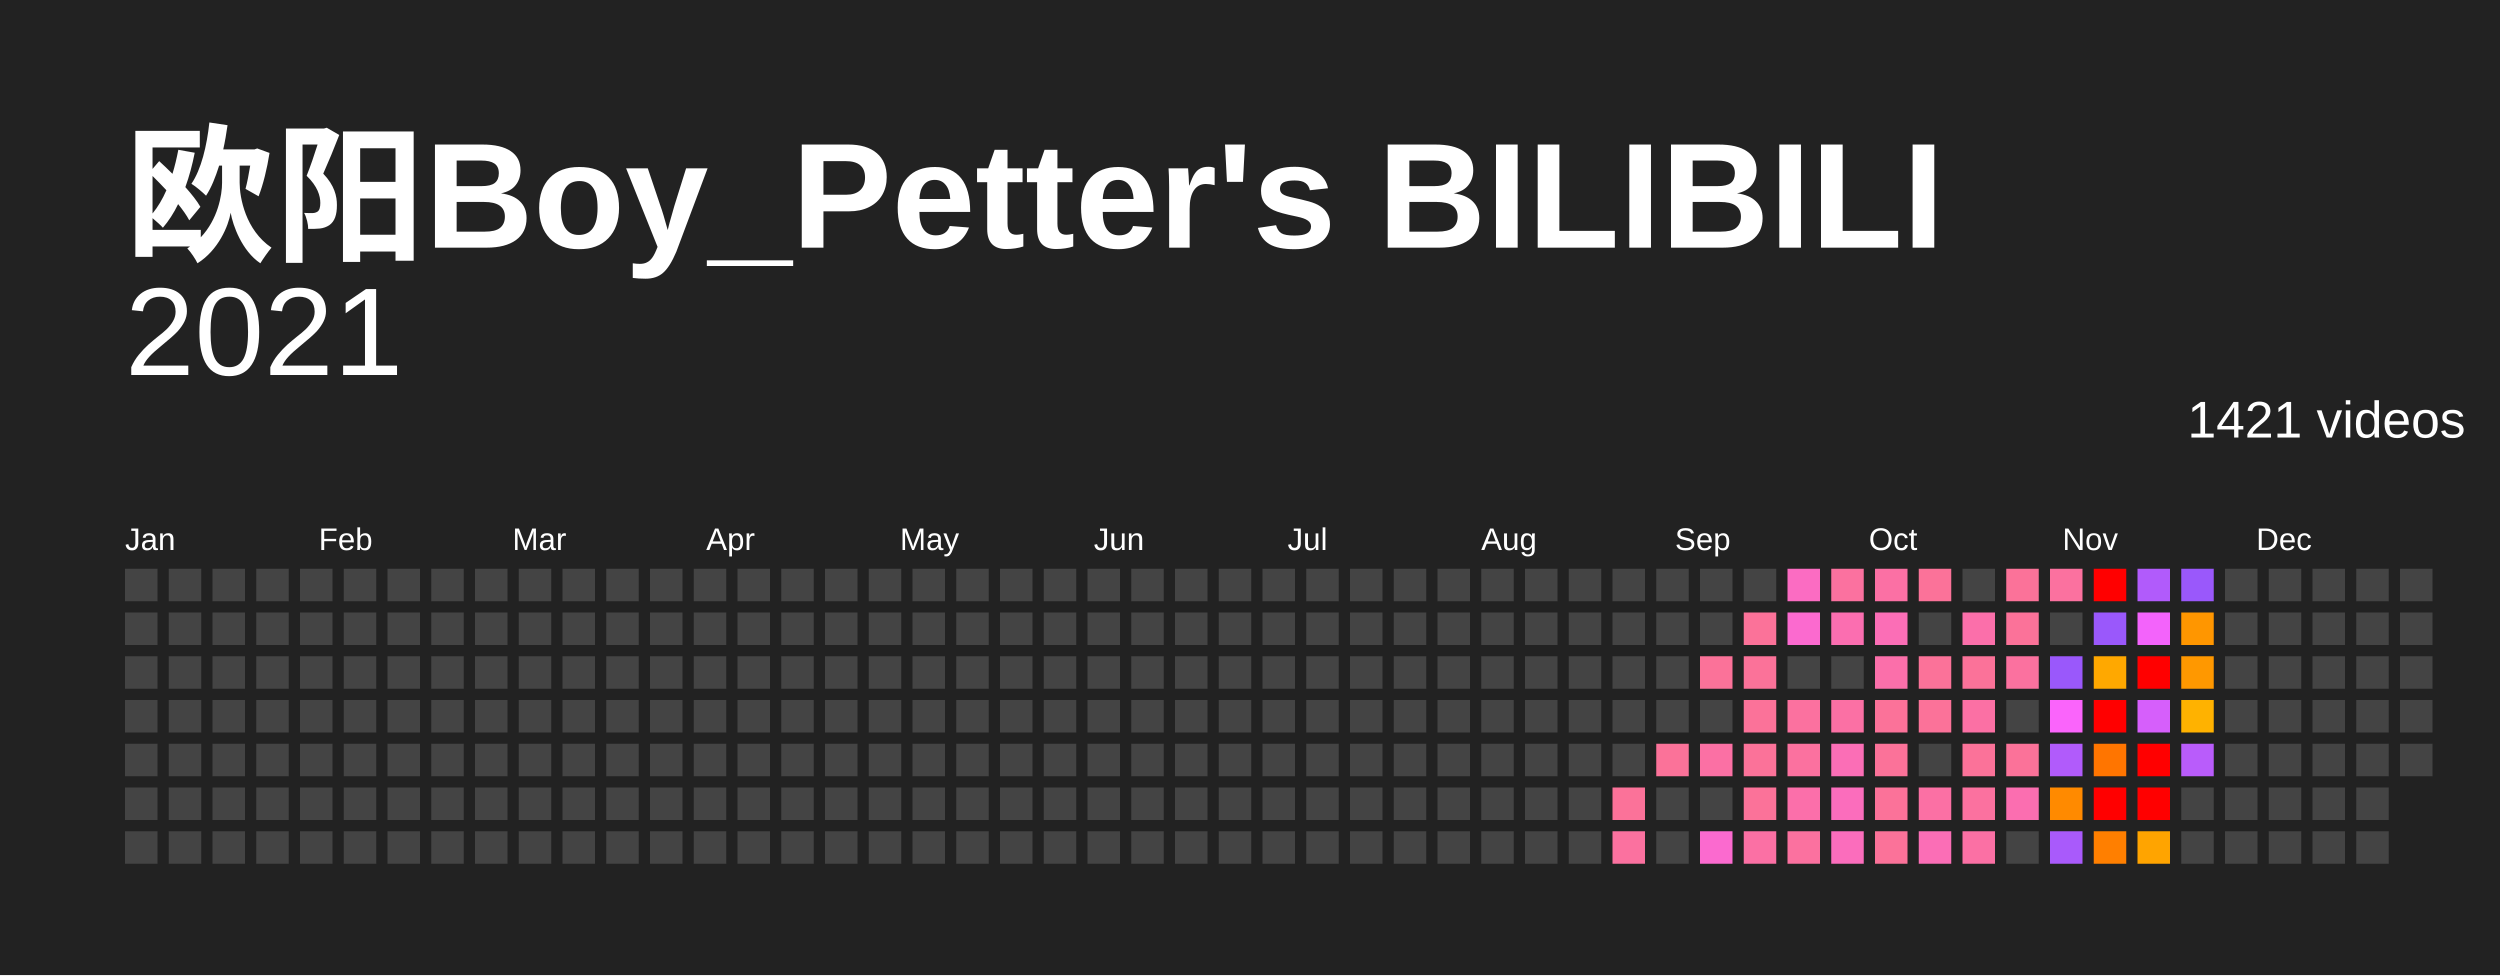
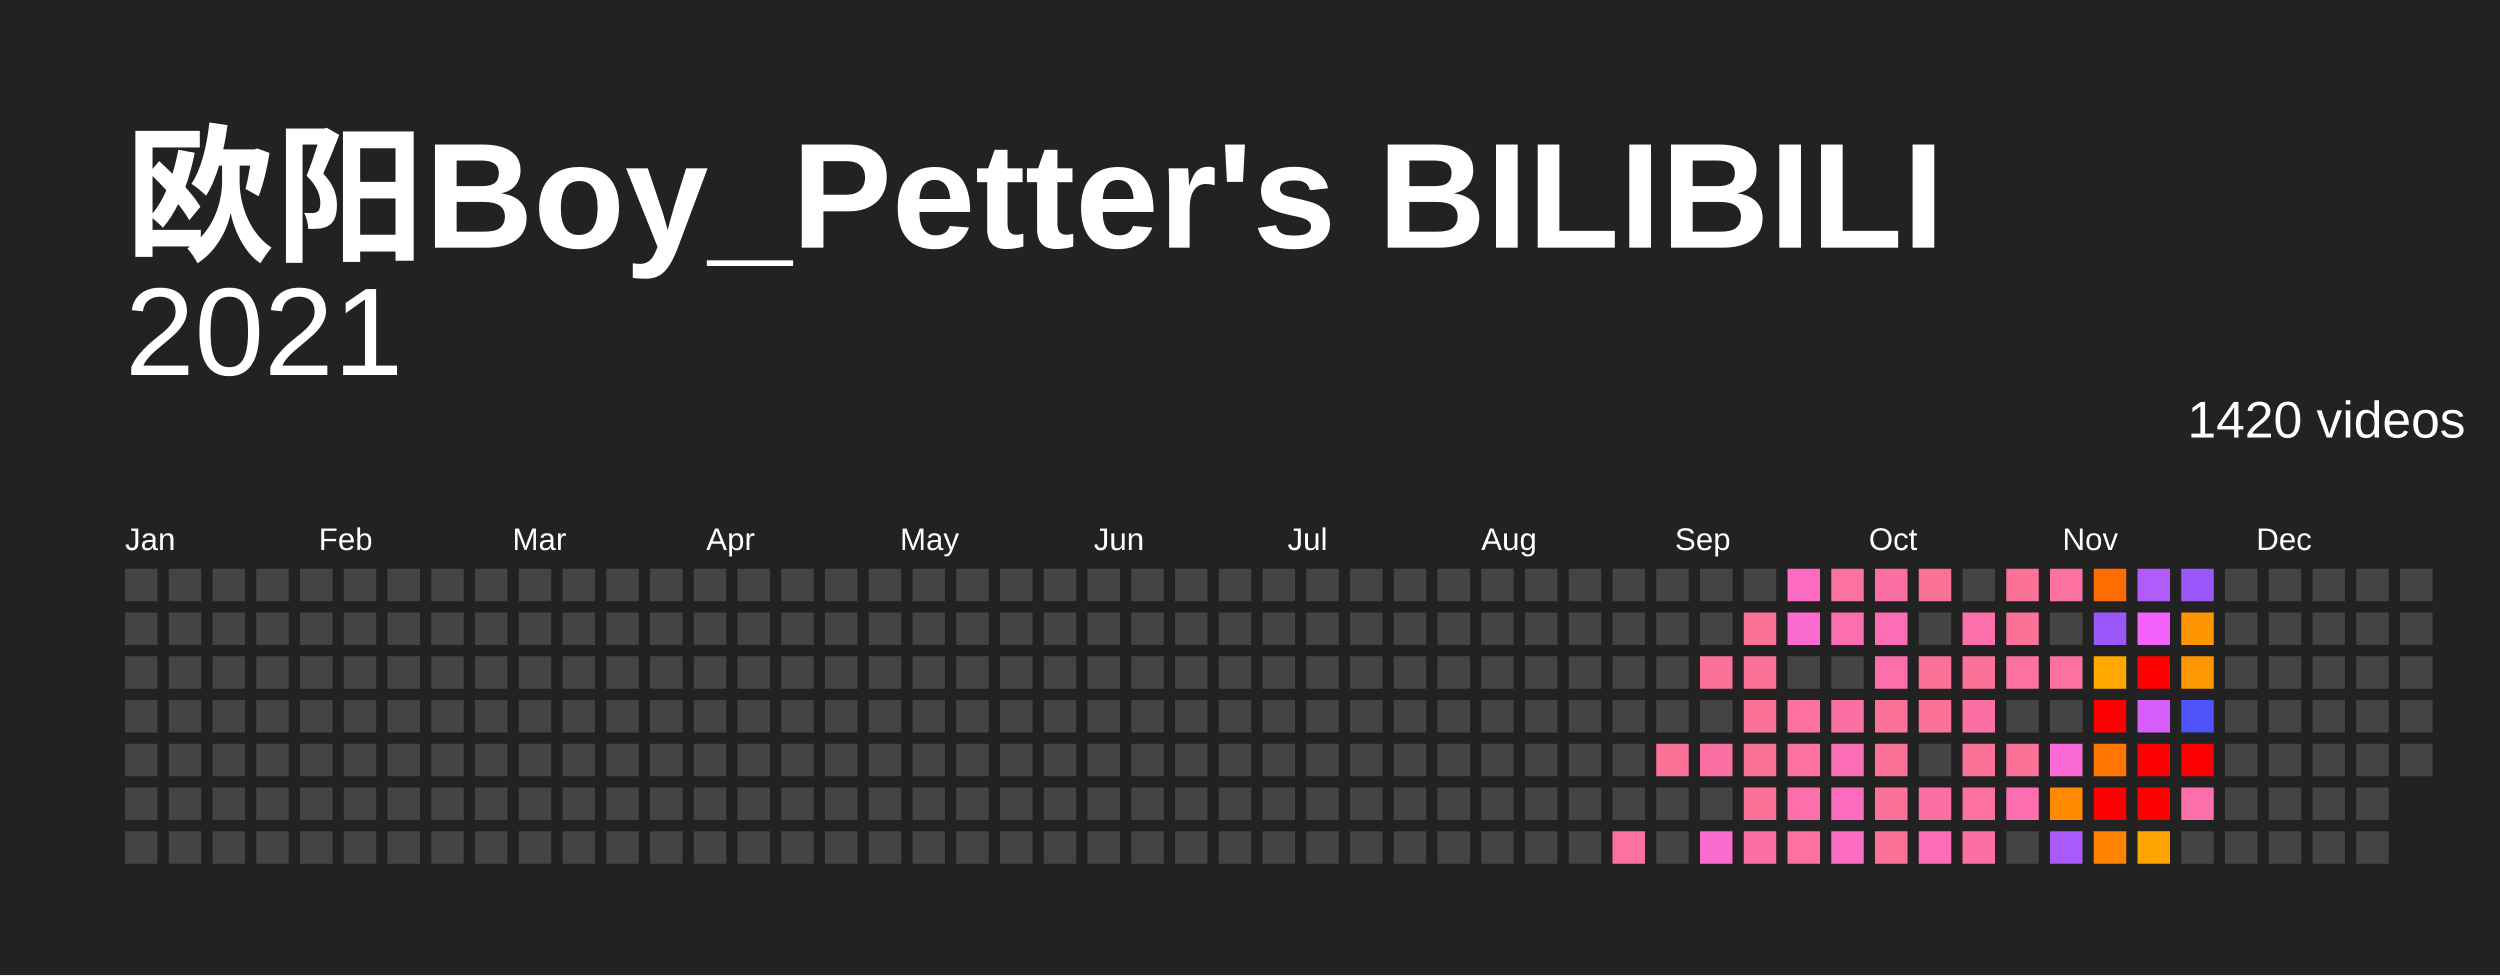
<svg xmlns="http://www.w3.org/2000/svg" baseProfile="full" height="78mm" version="1.1" viewBox="0,0,200,78" width="200mm">
  <defs />
  <rect fill="#222222" height="78" width="200" x="0" y="0" />
  <text fill="#FFFFFF" style="font-size:12px; font-family:Arial; font-weight:bold;" x="10" y="20">欧阳Boy_Petter's BILIBILI</text>
  <text alignment-baseline="hanging" fill="#FFFFFF" style="font-size:10.0px; font-family:Arial;" x="10" y="30">2021</text>
-   <text alignment-baseline="hanging" fill="#FFFFFF" style="font-size:4.125px; font-family:Arial;" x="175" y="35">1421 videos</text>
+   <text alignment-baseline="hanging" fill="#FFFFFF" style="font-size:4.125px; font-family:Arial;" x="175" y="35">1420 videos</text>
  <text fill="#FFFFFF" style="font-size:2.5px; font-family:Arial" x="10.0" y="44">Jan</text>
  <text fill="#FFFFFF" style="font-size:2.5px; font-family:Arial" x="25.5" y="44">Feb</text>
  <text fill="#FFFFFF" style="font-size:2.5px; font-family:Arial" x="41.0" y="44">Mar</text>
  <text fill="#FFFFFF" style="font-size:2.5px; font-family:Arial" x="56.5" y="44">Apr</text>
  <text fill="#FFFFFF" style="font-size:2.5px; font-family:Arial" x="72.0" y="44">May</text>
  <text fill="#FFFFFF" style="font-size:2.5px; font-family:Arial" x="87.5" y="44">Jun</text>
  <text fill="#FFFFFF" style="font-size:2.5px; font-family:Arial" x="103.0" y="44">Jul</text>
  <text fill="#FFFFFF" style="font-size:2.5px; font-family:Arial" x="118.5" y="44">Aug</text>
  <text fill="#FFFFFF" style="font-size:2.5px; font-family:Arial" x="134.0" y="44">Sep</text>
  <text fill="#FFFFFF" style="font-size:2.5px; font-family:Arial" x="149.5" y="44">Oct</text>
  <text fill="#FFFFFF" style="font-size:2.5px; font-family:Arial" x="165.0" y="44">Nov</text>
  <text fill="#FFFFFF" style="font-size:2.5px; font-family:Arial" x="180.5" y="44">Dec</text>
  <rect fill="#444444" height="2.6" width="2.6" x="10.0" y="45.5" />
  <rect fill="#444444" height="2.6" width="2.6" x="10.0" y="49.0" />
  <rect fill="#444444" height="2.6" width="2.6" x="10.0" y="52.5" />
  <rect fill="#444444" height="2.6" width="2.6" x="10.0" y="56.0" />
  <rect fill="#444444" height="2.6" width="2.6" x="10.0" y="59.5" />
  <rect fill="#444444" height="2.6" width="2.6" x="10.0" y="63.0" />
  <rect fill="#444444" height="2.6" width="2.6" x="10.0" y="66.5" />
  <rect fill="#444444" height="2.6" width="2.6" x="13.5" y="45.5" />
  <rect fill="#444444" height="2.6" width="2.6" x="13.5" y="49.0" />
  <rect fill="#444444" height="2.6" width="2.6" x="13.5" y="52.5" />
  <rect fill="#444444" height="2.6" width="2.6" x="13.5" y="56.0" />
  <rect fill="#444444" height="2.6" width="2.6" x="13.5" y="59.5" />
  <rect fill="#444444" height="2.6" width="2.6" x="13.5" y="63.0" />
  <rect fill="#444444" height="2.6" width="2.6" x="13.5" y="66.5" />
  <rect fill="#444444" height="2.6" width="2.6" x="17.0" y="45.5" />
  <rect fill="#444444" height="2.6" width="2.6" x="17.0" y="49.0" />
  <rect fill="#444444" height="2.6" width="2.6" x="17.0" y="52.5" />
  <rect fill="#444444" height="2.6" width="2.6" x="17.0" y="56.0" />
  <rect fill="#444444" height="2.6" width="2.6" x="17.0" y="59.5" />
  <rect fill="#444444" height="2.6" width="2.6" x="17.0" y="63.0" />
  <rect fill="#444444" height="2.6" width="2.6" x="17.0" y="66.5" />
  <rect fill="#444444" height="2.6" width="2.6" x="20.5" y="45.5" />
  <rect fill="#444444" height="2.6" width="2.6" x="20.5" y="49.0" />
  <rect fill="#444444" height="2.6" width="2.6" x="20.5" y="52.5" />
  <rect fill="#444444" height="2.6" width="2.6" x="20.5" y="56.0" />
  <rect fill="#444444" height="2.6" width="2.6" x="20.5" y="59.5" />
  <rect fill="#444444" height="2.6" width="2.6" x="20.5" y="63.0" />
  <rect fill="#444444" height="2.6" width="2.6" x="20.5" y="66.5" />
  <rect fill="#444444" height="2.6" width="2.6" x="24.0" y="45.5" />
  <rect fill="#444444" height="2.6" width="2.6" x="24.0" y="49.0" />
  <rect fill="#444444" height="2.6" width="2.6" x="24.0" y="52.5" />
  <rect fill="#444444" height="2.6" width="2.6" x="24.0" y="56.0" />
  <rect fill="#444444" height="2.6" width="2.6" x="24.0" y="59.5" />
  <rect fill="#444444" height="2.6" width="2.6" x="24.0" y="63.0" />
  <rect fill="#444444" height="2.6" width="2.6" x="24.0" y="66.5" />
  <rect fill="#444444" height="2.6" width="2.6" x="27.5" y="45.5" />
  <rect fill="#444444" height="2.6" width="2.6" x="27.5" y="49.0" />
  <rect fill="#444444" height="2.6" width="2.6" x="27.5" y="52.5" />
  <rect fill="#444444" height="2.6" width="2.6" x="27.5" y="56.0" />
  <rect fill="#444444" height="2.6" width="2.6" x="27.5" y="59.5" />
  <rect fill="#444444" height="2.6" width="2.6" x="27.5" y="63.0" />
  <rect fill="#444444" height="2.6" width="2.6" x="27.5" y="66.5" />
  <rect fill="#444444" height="2.6" width="2.6" x="31.0" y="45.5" />
  <rect fill="#444444" height="2.6" width="2.6" x="31.0" y="49.0" />
  <rect fill="#444444" height="2.6" width="2.6" x="31.0" y="52.5" />
  <rect fill="#444444" height="2.6" width="2.6" x="31.0" y="56.0" />
  <rect fill="#444444" height="2.6" width="2.6" x="31.0" y="59.5" />
  <rect fill="#444444" height="2.6" width="2.6" x="31.0" y="63.0" />
  <rect fill="#444444" height="2.6" width="2.6" x="31.0" y="66.5" />
  <rect fill="#444444" height="2.6" width="2.6" x="34.5" y="45.5" />
  <rect fill="#444444" height="2.6" width="2.6" x="34.5" y="49.0" />
  <rect fill="#444444" height="2.6" width="2.6" x="34.5" y="52.5" />
  <rect fill="#444444" height="2.6" width="2.6" x="34.5" y="56.0" />
  <rect fill="#444444" height="2.6" width="2.6" x="34.5" y="59.5" />
  <rect fill="#444444" height="2.6" width="2.6" x="34.5" y="63.0" />
  <rect fill="#444444" height="2.6" width="2.6" x="34.5" y="66.5" />
  <rect fill="#444444" height="2.6" width="2.6" x="38.0" y="45.5" />
  <rect fill="#444444" height="2.6" width="2.6" x="38.0" y="49.0" />
  <rect fill="#444444" height="2.6" width="2.6" x="38.0" y="52.5" />
  <rect fill="#444444" height="2.6" width="2.6" x="38.0" y="56.0" />
  <rect fill="#444444" height="2.6" width="2.6" x="38.0" y="59.5" />
  <rect fill="#444444" height="2.6" width="2.6" x="38.0" y="63.0" />
  <rect fill="#444444" height="2.6" width="2.6" x="38.0" y="66.5" />
  <rect fill="#444444" height="2.6" width="2.6" x="41.5" y="45.5" />
  <rect fill="#444444" height="2.6" width="2.6" x="41.5" y="49.0" />
  <rect fill="#444444" height="2.6" width="2.6" x="41.5" y="52.5" />
  <rect fill="#444444" height="2.6" width="2.6" x="41.5" y="56.0" />
  <rect fill="#444444" height="2.6" width="2.6" x="41.5" y="59.5" />
  <rect fill="#444444" height="2.6" width="2.6" x="41.5" y="63.0" />
  <rect fill="#444444" height="2.6" width="2.6" x="41.5" y="66.5" />
  <rect fill="#444444" height="2.6" width="2.6" x="45.0" y="45.5" />
  <rect fill="#444444" height="2.6" width="2.6" x="45.0" y="49.0" />
  <rect fill="#444444" height="2.6" width="2.6" x="45.0" y="52.5" />
  <rect fill="#444444" height="2.6" width="2.6" x="45.0" y="56.0" />
  <rect fill="#444444" height="2.6" width="2.6" x="45.0" y="59.5" />
  <rect fill="#444444" height="2.6" width="2.6" x="45.0" y="63.0" />
  <rect fill="#444444" height="2.6" width="2.6" x="45.0" y="66.5" />
  <rect fill="#444444" height="2.6" width="2.6" x="48.5" y="45.5" />
  <rect fill="#444444" height="2.6" width="2.6" x="48.5" y="49.0" />
  <rect fill="#444444" height="2.6" width="2.6" x="48.5" y="52.5" />
  <rect fill="#444444" height="2.6" width="2.6" x="48.5" y="56.0" />
  <rect fill="#444444" height="2.6" width="2.6" x="48.5" y="59.5" />
  <rect fill="#444444" height="2.6" width="2.6" x="48.5" y="63.0" />
  <rect fill="#444444" height="2.6" width="2.6" x="48.5" y="66.5" />
  <rect fill="#444444" height="2.6" width="2.6" x="52.0" y="45.5" />
  <rect fill="#444444" height="2.6" width="2.6" x="52.0" y="49.0" />
  <rect fill="#444444" height="2.6" width="2.6" x="52.0" y="52.5" />
  <rect fill="#444444" height="2.6" width="2.6" x="52.0" y="56.0" />
  <rect fill="#444444" height="2.6" width="2.6" x="52.0" y="59.5" />
  <rect fill="#444444" height="2.6" width="2.6" x="52.0" y="63.0" />
  <rect fill="#444444" height="2.6" width="2.6" x="52.0" y="66.5" />
  <rect fill="#444444" height="2.6" width="2.6" x="55.5" y="45.5" />
  <rect fill="#444444" height="2.6" width="2.6" x="55.5" y="49.0" />
  <rect fill="#444444" height="2.6" width="2.6" x="55.5" y="52.5" />
  <rect fill="#444444" height="2.6" width="2.6" x="55.5" y="56.0" />
  <rect fill="#444444" height="2.6" width="2.6" x="55.5" y="59.5" />
  <rect fill="#444444" height="2.6" width="2.6" x="55.5" y="63.0" />
  <rect fill="#444444" height="2.6" width="2.6" x="55.5" y="66.5" />
  <rect fill="#444444" height="2.6" width="2.6" x="59.0" y="45.5" />
  <rect fill="#444444" height="2.6" width="2.6" x="59.0" y="49.0" />
  <rect fill="#444444" height="2.6" width="2.6" x="59.0" y="52.5" />
  <rect fill="#444444" height="2.6" width="2.6" x="59.0" y="56.0" />
  <rect fill="#444444" height="2.6" width="2.6" x="59.0" y="59.5" />
  <rect fill="#444444" height="2.6" width="2.6" x="59.0" y="63.0" />
  <rect fill="#444444" height="2.6" width="2.6" x="59.0" y="66.5" />
  <rect fill="#444444" height="2.6" width="2.6" x="62.5" y="45.5" />
  <rect fill="#444444" height="2.6" width="2.6" x="62.5" y="49.0" />
  <rect fill="#444444" height="2.6" width="2.6" x="62.5" y="52.5" />
  <rect fill="#444444" height="2.6" width="2.6" x="62.5" y="56.0" />
  <rect fill="#444444" height="2.6" width="2.6" x="62.5" y="59.5" />
  <rect fill="#444444" height="2.6" width="2.6" x="62.5" y="63.0" />
  <rect fill="#444444" height="2.6" width="2.6" x="62.5" y="66.5" />
  <rect fill="#444444" height="2.6" width="2.6" x="66.0" y="45.5" />
  <rect fill="#444444" height="2.6" width="2.6" x="66.0" y="49.0" />
  <rect fill="#444444" height="2.6" width="2.6" x="66.0" y="52.5" />
  <rect fill="#444444" height="2.6" width="2.6" x="66.0" y="56.0" />
  <rect fill="#444444" height="2.6" width="2.6" x="66.0" y="59.5" />
  <rect fill="#444444" height="2.6" width="2.6" x="66.0" y="63.0" />
  <rect fill="#444444" height="2.6" width="2.6" x="66.0" y="66.5" />
  <rect fill="#444444" height="2.6" width="2.6" x="69.5" y="45.5" />
  <rect fill="#444444" height="2.6" width="2.6" x="69.5" y="49.0" />
  <rect fill="#444444" height="2.6" width="2.6" x="69.5" y="52.5" />
  <rect fill="#444444" height="2.6" width="2.6" x="69.5" y="56.0" />
  <rect fill="#444444" height="2.6" width="2.6" x="69.5" y="59.5" />
  <rect fill="#444444" height="2.6" width="2.6" x="69.5" y="63.0" />
  <rect fill="#444444" height="2.6" width="2.6" x="69.5" y="66.5" />
  <rect fill="#444444" height="2.6" width="2.6" x="73.0" y="45.5" />
  <rect fill="#444444" height="2.6" width="2.6" x="73.0" y="49.0" />
  <rect fill="#444444" height="2.6" width="2.6" x="73.0" y="52.5" />
  <rect fill="#444444" height="2.6" width="2.6" x="73.0" y="56.0" />
  <rect fill="#444444" height="2.6" width="2.6" x="73.0" y="59.5" />
  <rect fill="#444444" height="2.6" width="2.6" x="73.0" y="63.0" />
  <rect fill="#444444" height="2.6" width="2.6" x="73.0" y="66.5" />
  <rect fill="#444444" height="2.6" width="2.6" x="76.5" y="45.5" />
  <rect fill="#444444" height="2.6" width="2.6" x="76.5" y="49.0" />
  <rect fill="#444444" height="2.6" width="2.6" x="76.5" y="52.5" />
  <rect fill="#444444" height="2.6" width="2.6" x="76.5" y="56.0" />
  <rect fill="#444444" height="2.6" width="2.6" x="76.5" y="59.5" />
  <rect fill="#444444" height="2.6" width="2.6" x="76.5" y="63.0" />
  <rect fill="#444444" height="2.6" width="2.6" x="76.5" y="66.5" />
  <rect fill="#444444" height="2.6" width="2.6" x="80.0" y="45.5" />
  <rect fill="#444444" height="2.6" width="2.6" x="80.0" y="49.0" />
  <rect fill="#444444" height="2.6" width="2.6" x="80.0" y="52.5" />
  <rect fill="#444444" height="2.6" width="2.6" x="80.0" y="56.0" />
  <rect fill="#444444" height="2.6" width="2.6" x="80.0" y="59.5" />
  <rect fill="#444444" height="2.6" width="2.6" x="80.0" y="63.0" />
  <rect fill="#444444" height="2.6" width="2.6" x="80.0" y="66.5" />
  <rect fill="#444444" height="2.6" width="2.6" x="83.5" y="45.5" />
  <rect fill="#444444" height="2.6" width="2.6" x="83.5" y="49.0" />
  <rect fill="#444444" height="2.6" width="2.6" x="83.5" y="52.5" />
  <rect fill="#444444" height="2.6" width="2.6" x="83.5" y="56.0" />
  <rect fill="#444444" height="2.6" width="2.6" x="83.5" y="59.5" />
  <rect fill="#444444" height="2.6" width="2.6" x="83.5" y="63.0" />
  <rect fill="#444444" height="2.6" width="2.6" x="83.5" y="66.5" />
  <rect fill="#444444" height="2.6" width="2.6" x="87.0" y="45.5" />
  <rect fill="#444444" height="2.6" width="2.6" x="87.0" y="49.0" />
  <rect fill="#444444" height="2.6" width="2.6" x="87.0" y="52.5" />
  <rect fill="#444444" height="2.6" width="2.6" x="87.0" y="56.0" />
  <rect fill="#444444" height="2.6" width="2.6" x="87.0" y="59.5" />
  <rect fill="#444444" height="2.6" width="2.6" x="87.0" y="63.0" />
  <rect fill="#444444" height="2.6" width="2.6" x="87.0" y="66.5" />
  <rect fill="#444444" height="2.6" width="2.6" x="90.5" y="45.5" />
  <rect fill="#444444" height="2.6" width="2.6" x="90.5" y="49.0" />
  <rect fill="#444444" height="2.6" width="2.6" x="90.5" y="52.5" />
  <rect fill="#444444" height="2.6" width="2.6" x="90.5" y="56.0" />
  <rect fill="#444444" height="2.6" width="2.6" x="90.5" y="59.5" />
  <rect fill="#444444" height="2.6" width="2.6" x="90.5" y="63.0" />
  <rect fill="#444444" height="2.6" width="2.6" x="90.5" y="66.5" />
  <rect fill="#444444" height="2.6" width="2.6" x="94.0" y="45.5" />
  <rect fill="#444444" height="2.6" width="2.6" x="94.0" y="49.0" />
  <rect fill="#444444" height="2.6" width="2.6" x="94.0" y="52.5" />
  <rect fill="#444444" height="2.6" width="2.6" x="94.0" y="56.0" />
  <rect fill="#444444" height="2.6" width="2.6" x="94.0" y="59.5" />
  <rect fill="#444444" height="2.6" width="2.6" x="94.0" y="63.0" />
  <rect fill="#444444" height="2.6" width="2.6" x="94.0" y="66.5" />
  <rect fill="#444444" height="2.6" width="2.6" x="97.5" y="45.5" />
  <rect fill="#444444" height="2.6" width="2.6" x="97.5" y="49.0" />
  <rect fill="#444444" height="2.6" width="2.6" x="97.5" y="52.5" />
  <rect fill="#444444" height="2.6" width="2.6" x="97.5" y="56.0" />
  <rect fill="#444444" height="2.6" width="2.6" x="97.5" y="59.5" />
  <rect fill="#444444" height="2.6" width="2.6" x="97.5" y="63.0" />
  <rect fill="#444444" height="2.6" width="2.6" x="97.5" y="66.5" />
  <rect fill="#444444" height="2.6" width="2.6" x="101.0" y="45.5" />
  <rect fill="#444444" height="2.6" width="2.6" x="101.0" y="49.0" />
  <rect fill="#444444" height="2.6" width="2.6" x="101.0" y="52.5" />
  <rect fill="#444444" height="2.6" width="2.6" x="101.0" y="56.0" />
  <rect fill="#444444" height="2.6" width="2.6" x="101.0" y="59.5" />
  <rect fill="#444444" height="2.6" width="2.6" x="101.0" y="63.0" />
  <rect fill="#444444" height="2.6" width="2.6" x="101.0" y="66.5" />
  <rect fill="#444444" height="2.6" width="2.6" x="104.5" y="45.5" />
  <rect fill="#444444" height="2.6" width="2.6" x="104.5" y="49.0" />
  <rect fill="#444444" height="2.6" width="2.6" x="104.5" y="52.5" />
  <rect fill="#444444" height="2.6" width="2.6" x="104.5" y="56.0" />
  <rect fill="#444444" height="2.6" width="2.6" x="104.5" y="59.5" />
  <rect fill="#444444" height="2.6" width="2.6" x="104.5" y="63.0" />
  <rect fill="#444444" height="2.6" width="2.6" x="104.5" y="66.5" />
  <rect fill="#444444" height="2.6" width="2.6" x="108.0" y="45.5" />
  <rect fill="#444444" height="2.6" width="2.6" x="108.0" y="49.0" />
  <rect fill="#444444" height="2.6" width="2.6" x="108.0" y="52.5" />
  <rect fill="#444444" height="2.6" width="2.6" x="108.0" y="56.0" />
  <rect fill="#444444" height="2.6" width="2.6" x="108.0" y="59.5" />
  <rect fill="#444444" height="2.6" width="2.6" x="108.0" y="63.0" />
  <rect fill="#444444" height="2.6" width="2.6" x="108.0" y="66.5" />
  <rect fill="#444444" height="2.6" width="2.6" x="111.5" y="45.5" />
  <rect fill="#444444" height="2.6" width="2.6" x="111.5" y="49.0" />
  <rect fill="#444444" height="2.6" width="2.6" x="111.5" y="52.5" />
  <rect fill="#444444" height="2.6" width="2.6" x="111.5" y="56.0" />
  <rect fill="#444444" height="2.6" width="2.6" x="111.5" y="59.5" />
  <rect fill="#444444" height="2.6" width="2.6" x="111.5" y="63.0" />
  <rect fill="#444444" height="2.6" width="2.6" x="111.5" y="66.5" />
  <rect fill="#444444" height="2.6" width="2.6" x="115.0" y="45.5" />
  <rect fill="#444444" height="2.6" width="2.6" x="115.0" y="49.0" />
  <rect fill="#444444" height="2.6" width="2.6" x="115.0" y="52.5" />
  <rect fill="#444444" height="2.6" width="2.6" x="115.0" y="56.0" />
  <rect fill="#444444" height="2.6" width="2.6" x="115.0" y="59.5" />
  <rect fill="#444444" height="2.6" width="2.6" x="115.0" y="63.0" />
  <rect fill="#444444" height="2.6" width="2.6" x="115.0" y="66.5" />
  <rect fill="#444444" height="2.6" width="2.6" x="118.5" y="45.5" />
  <rect fill="#444444" height="2.6" width="2.6" x="118.5" y="49.0" />
  <rect fill="#444444" height="2.6" width="2.6" x="118.5" y="52.5" />
  <rect fill="#444444" height="2.6" width="2.6" x="118.5" y="56.0" />
  <rect fill="#444444" height="2.6" width="2.6" x="118.5" y="59.5" />
  <rect fill="#444444" height="2.6" width="2.6" x="118.5" y="63.0" />
  <rect fill="#444444" height="2.6" width="2.6" x="118.5" y="66.5" />
  <rect fill="#444444" height="2.6" width="2.6" x="122.0" y="45.5" />
  <rect fill="#444444" height="2.6" width="2.6" x="122.0" y="49.0" />
  <rect fill="#444444" height="2.6" width="2.6" x="122.0" y="52.5" />
  <rect fill="#444444" height="2.6" width="2.6" x="122.0" y="56.0" />
  <rect fill="#444444" height="2.6" width="2.6" x="122.0" y="59.5" />
  <rect fill="#444444" height="2.6" width="2.6" x="122.0" y="63.0" />
  <rect fill="#444444" height="2.6" width="2.6" x="122.0" y="66.5" />
  <rect fill="#444444" height="2.6" width="2.6" x="125.5" y="45.5" />
  <rect fill="#444444" height="2.6" width="2.6" x="125.5" y="49.0" />
  <rect fill="#444444" height="2.6" width="2.6" x="125.5" y="52.5" />
  <rect fill="#444444" height="2.6" width="2.6" x="125.5" y="56.0" />
  <rect fill="#444444" height="2.6" width="2.6" x="125.5" y="59.5" />
  <rect fill="#444444" height="2.6" width="2.6" x="125.5" y="63.0" />
  <rect fill="#444444" height="2.6" width="2.6" x="125.5" y="66.5" />
  <rect fill="#444444" height="2.6" width="2.6" x="129.0" y="45.5" />
  <rect fill="#444444" height="2.6" width="2.6" x="129.0" y="49.0" />
  <rect fill="#444444" height="2.6" width="2.6" x="129.0" y="52.5" />
  <rect fill="#444444" height="2.6" width="2.6" x="129.0" y="56.0" />
  <rect fill="#444444" height="2.6" width="2.6" x="129.0" y="59.5" />
-   <rect fill="#fb7299" height="2.6" width="2.6" x="129.0" y="63.0" />
+   <rect fill="#444444" height="2.6" width="2.6" x="129.0" y="63.0" />
  <rect fill="#fb719f" height="2.6" width="2.6" x="129.0" y="66.5" />
  <rect fill="#444444" height="2.6" width="2.6" x="132.5" y="45.5" />
  <rect fill="#444444" height="2.6" width="2.6" x="132.5" y="49.0" />
  <rect fill="#444444" height="2.6" width="2.6" x="132.5" y="52.5" />
  <rect fill="#444444" height="2.6" width="2.6" x="132.5" y="56.0" />
  <rect fill="#fb7299" height="2.6" width="2.6" x="132.5" y="59.5" />
  <rect fill="#444444" height="2.6" width="2.6" x="132.5" y="63.0" />
  <rect fill="#444444" height="2.6" width="2.6" x="132.5" y="66.5" />
  <rect fill="#444444" height="2.6" width="2.6" x="136.0" y="45.5" />
  <rect fill="#444444" height="2.6" width="2.6" x="136.0" y="49.0" />
  <rect fill="#fb7299" height="2.6" width="2.6" x="136.0" y="52.5" />
  <rect fill="#444444" height="2.6" width="2.6" x="136.0" y="56.0" />
  <rect fill="#fb70a4" height="2.6" width="2.6" x="136.0" y="59.5" />
  <rect fill="#444444" height="2.6" width="2.6" x="136.0" y="63.0" />
  <rect fill="#fb6acf" height="2.6" width="2.6" x="136.0" y="66.5" />
  <rect fill="#444444" height="2.6" width="2.6" x="139.5" y="45.5" />
  <rect fill="#fb7299" height="2.6" width="2.6" x="139.5" y="49.0" />
  <rect fill="#fb7299" height="2.6" width="2.6" x="139.5" y="52.5" />
  <rect fill="#fb7299" height="2.6" width="2.6" x="139.5" y="56.0" />
  <rect fill="#fb7299" height="2.6" width="2.6" x="139.5" y="59.5" />
  <rect fill="#fb7299" height="2.6" width="2.6" x="139.5" y="63.0" />
  <rect fill="#fb70a4" height="2.6" width="2.6" x="139.5" y="66.5" />
  <rect fill="#fb6cc2" height="2.6" width="2.6" x="143.0" y="45.5" />
  <rect fill="#fb6acf" height="2.6" width="2.6" x="143.0" y="49.0" />
  <rect fill="#444444" height="2.6" width="2.6" x="143.0" y="52.5" />
  <rect fill="#fb719f" height="2.6" width="2.6" x="143.0" y="56.0" />
  <rect fill="#fb719f" height="2.6" width="2.6" x="143.0" y="59.5" />
  <rect fill="#fb6faa" height="2.6" width="2.6" x="143.0" y="63.0" />
  <rect fill="#fb719f" height="2.6" width="2.6" x="143.0" y="66.5" />
  <rect fill="#fb719f" height="2.6" width="2.6" x="146.5" y="45.5" />
  <rect fill="#fb6eb0" height="2.6" width="2.6" x="146.5" y="49.0" />
  <rect fill="#444444" height="2.6" width="2.6" x="146.5" y="52.5" />
  <rect fill="#fb70a4" height="2.6" width="2.6" x="146.5" y="56.0" />
  <rect fill="#fb6eb6" height="2.6" width="2.6" x="146.5" y="59.5" />
  <rect fill="#fb6dbc" height="2.6" width="2.6" x="146.5" y="63.0" />
-   <rect fill="#fb6dbc" height="2.6" width="2.6" x="146.5" y="66.5" />
+   <rect fill="#fb6cc2" height="2.6" width="2.6" x="146.5" y="66.5" />
  <rect fill="#fb70a4" height="2.6" width="2.6" x="150.0" y="45.5" />
  <rect fill="#fb6eb6" height="2.6" width="2.6" x="150.0" y="49.0" />
  <rect fill="#fb6faa" height="2.6" width="2.6" x="150.0" y="52.5" />
  <rect fill="#fb7299" height="2.6" width="2.6" x="150.0" y="56.0" />
  <rect fill="#fb7299" height="2.6" width="2.6" x="150.0" y="59.5" />
  <rect fill="#fb7299" height="2.6" width="2.6" x="150.0" y="63.0" />
  <rect fill="#fb7299" height="2.6" width="2.6" x="150.0" y="66.5" />
  <rect fill="#fb7299" height="2.6" width="2.6" x="153.5" y="45.5" />
  <rect fill="#444444" height="2.6" width="2.6" x="153.5" y="49.0" />
  <rect fill="#fb7299" height="2.6" width="2.6" x="153.5" y="52.5" />
  <rect fill="#fb7299" height="2.6" width="2.6" x="153.5" y="56.0" />
  <rect fill="#444444" height="2.6" width="2.6" x="153.5" y="59.5" />
  <rect fill="#fb70a4" height="2.6" width="2.6" x="153.5" y="63.0" />
  <rect fill="#fb6eb6" height="2.6" width="2.6" x="153.5" y="66.5" />
  <rect fill="#444444" height="2.6" width="2.6" x="157.0" y="45.5" />
  <rect fill="#fb6faa" height="2.6" width="2.6" x="157.0" y="49.0" />
  <rect fill="#fb7299" height="2.6" width="2.6" x="157.0" y="52.5" />
  <rect fill="#fb70a4" height="2.6" width="2.6" x="157.0" y="56.0" />
  <rect fill="#fb7299" height="2.6" width="2.6" x="157.0" y="59.5" />
  <rect fill="#fb719f" height="2.6" width="2.6" x="157.0" y="63.0" />
  <rect fill="#fb70a4" height="2.6" width="2.6" x="157.0" y="66.5" />
  <rect fill="#fb7299" height="2.6" width="2.6" x="160.5" y="45.5" />
  <rect fill="#fb7299" height="2.6" width="2.6" x="160.5" y="49.0" />
  <rect fill="#fb719f" height="2.6" width="2.6" x="160.5" y="52.5" />
  <rect fill="#444444" height="2.6" width="2.6" x="160.5" y="56.0" />
  <rect fill="#fb7299" height="2.6" width="2.6" x="160.5" y="59.5" />
  <rect fill="#fb6eb0" height="2.6" width="2.6" x="160.5" y="63.0" />
  <rect fill="#444444" height="2.6" width="2.6" x="160.5" y="66.5" />
  <rect fill="#fb719f" height="2.6" width="2.6" x="164.0" y="45.5" />
  <rect fill="#444444" height="2.6" width="2.6" x="164.0" y="49.0" />
-   <rect fill="#9a58fb" height="2.6" width="2.6" x="164.0" y="52.5" />
-   <rect fill="#fa64fb" height="2.6" width="2.6" x="164.0" y="56.0" />
-   <rect fill="#b15bfb" height="2.6" width="2.6" x="164.0" y="59.5" />
+   <rect fill="#fb719f" height="2.6" width="2.6" x="164.0" y="52.5" />
+   <rect fill="#444444" height="2.6" width="2.6" x="164.0" y="56.0" />
+   <rect fill="#fb69d5" height="2.6" width="2.6" x="164.0" y="59.5" />
  <rect fill="#ff8a00" height="2.6" width="2.6" x="164.0" y="63.0" />
  <rect fill="#a95afb" height="2.6" width="2.6" x="164.0" y="66.5" />
-   <rect fill="red" height="2.6" width="2.6" x="167.5" y="45.5" />
+   <rect fill="#ff6d00" height="2.6" width="2.6" x="167.5" y="45.5" />
  <rect fill="#9a58fb" height="2.6" width="2.6" x="167.5" y="49.0" />
  <rect fill="#ffa800" height="2.6" width="2.6" x="167.5" y="52.5" />
  <rect fill="red" height="2.6" width="2.6" x="167.5" y="56.0" />
  <rect fill="#ff7500" height="2.6" width="2.6" x="167.5" y="59.5" />
  <rect fill="red" height="2.6" width="2.6" x="167.5" y="63.0" />
-   <rect fill="#ff7f00" height="2.6" width="2.6" x="167.5" y="66.5" />
+   <rect fill="#ff8200" height="2.6" width="2.6" x="167.5" y="66.5" />
  <rect fill="#b15bfb" height="2.6" width="2.6" x="171.0" y="45.5" />
  <rect fill="#f363fb" height="2.6" width="2.6" x="171.0" y="49.0" />
  <rect fill="red" height="2.6" width="2.6" x="171.0" y="52.5" />
  <rect fill="#d65ffb" height="2.6" width="2.6" x="171.0" y="56.0" />
  <rect fill="red" height="2.6" width="2.6" x="171.0" y="59.5" />
  <rect fill="red" height="2.6" width="2.6" x="171.0" y="63.0" />
  <rect fill="#ffa400" height="2.6" width="2.6" x="171.0" y="66.5" />
  <rect fill="#9a58fb" height="2.6" width="2.6" x="174.5" y="45.5" />
  <rect fill="#ff9600" height="2.6" width="2.6" x="174.5" y="49.0" />
  <rect fill="#ff9800" height="2.6" width="2.6" x="174.5" y="52.5" />
-   <rect fill="#ffb200" height="2.6" width="2.6" x="174.5" y="56.0" />
-   <rect fill="#b95cfb" height="2.6" width="2.6" x="174.5" y="59.5" />
-   <rect fill="#444444" height="2.6" width="2.6" x="174.5" y="63.0" />
+   <rect fill="#5052fc" height="2.6" width="2.6" x="174.5" y="56.0" />
+   <rect fill="red" height="2.6" width="2.6" x="174.5" y="59.5" />
+   <rect fill="#fb6faa" height="2.6" width="2.6" x="174.5" y="63.0" />
  <rect fill="#444444" height="2.6" width="2.6" x="174.5" y="66.5" />
  <rect fill="#444444" height="2.6" width="2.6" x="178.0" y="45.5" />
  <rect fill="#444444" height="2.6" width="2.6" x="178.0" y="49.0" />
  <rect fill="#444444" height="2.6" width="2.6" x="178.0" y="52.5" />
  <rect fill="#444444" height="2.6" width="2.6" x="178.0" y="56.0" />
  <rect fill="#444444" height="2.6" width="2.6" x="178.0" y="59.5" />
  <rect fill="#444444" height="2.6" width="2.6" x="178.0" y="63.0" />
  <rect fill="#444444" height="2.6" width="2.6" x="178.0" y="66.5" />
  <rect fill="#444444" height="2.6" width="2.6" x="181.5" y="45.5" />
  <rect fill="#444444" height="2.6" width="2.6" x="181.5" y="49.0" />
  <rect fill="#444444" height="2.6" width="2.6" x="181.5" y="52.5" />
  <rect fill="#444444" height="2.6" width="2.6" x="181.5" y="56.0" />
  <rect fill="#444444" height="2.6" width="2.6" x="181.5" y="59.5" />
  <rect fill="#444444" height="2.6" width="2.6" x="181.5" y="63.0" />
  <rect fill="#444444" height="2.6" width="2.6" x="181.5" y="66.5" />
  <rect fill="#444444" height="2.6" width="2.6" x="185.0" y="45.5" />
  <rect fill="#444444" height="2.6" width="2.6" x="185.0" y="49.0" />
  <rect fill="#444444" height="2.6" width="2.6" x="185.0" y="52.5" />
  <rect fill="#444444" height="2.6" width="2.6" x="185.0" y="56.0" />
  <rect fill="#444444" height="2.6" width="2.6" x="185.0" y="59.5" />
  <rect fill="#444444" height="2.6" width="2.6" x="185.0" y="63.0" />
  <rect fill="#444444" height="2.6" width="2.6" x="185.0" y="66.5" />
  <rect fill="#444444" height="2.6" width="2.6" x="188.5" y="45.5" />
  <rect fill="#444444" height="2.6" width="2.6" x="188.5" y="49.0" />
  <rect fill="#444444" height="2.6" width="2.6" x="188.5" y="52.5" />
  <rect fill="#444444" height="2.6" width="2.6" x="188.5" y="56.0" />
  <rect fill="#444444" height="2.6" width="2.6" x="188.5" y="59.5" />
  <rect fill="#444444" height="2.6" width="2.6" x="188.5" y="63.0" />
  <rect fill="#444444" height="2.6" width="2.6" x="188.5" y="66.5" />
  <rect fill="#444444" height="2.6" width="2.6" x="192.0" y="45.5" />
  <rect fill="#444444" height="2.6" width="2.6" x="192.0" y="49.0" />
  <rect fill="#444444" height="2.6" width="2.6" x="192.0" y="52.5" />
  <rect fill="#444444" height="2.6" width="2.6" x="192.0" y="56.0" />
  <rect fill="#444444" height="2.6" width="2.6" x="192.0" y="59.5" />
</svg>
